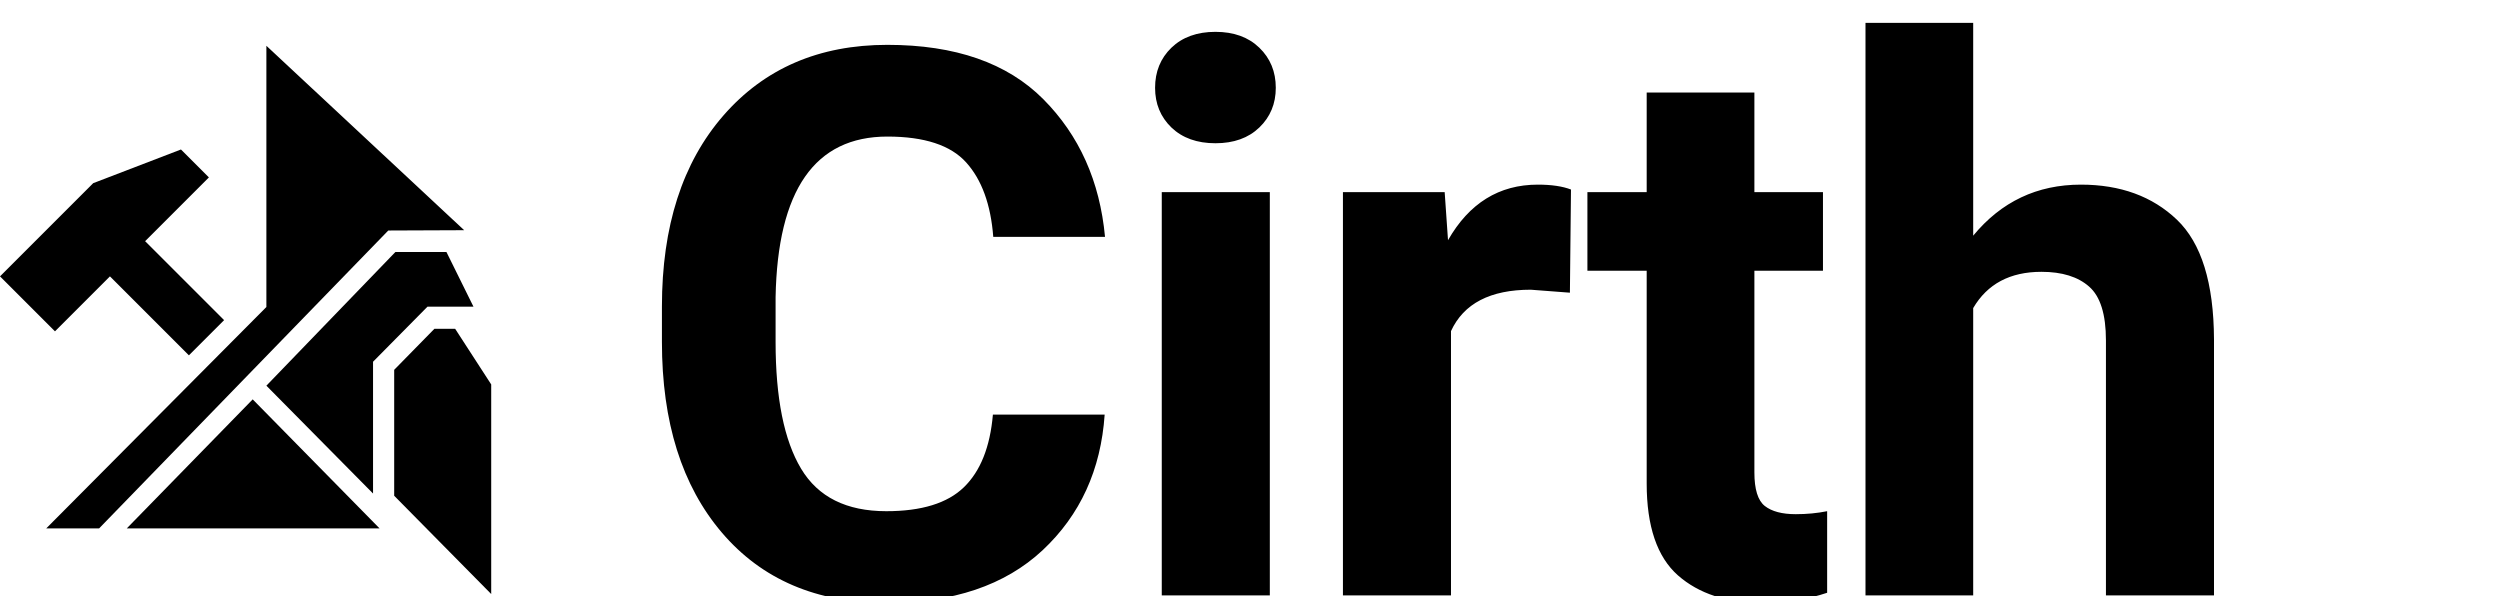
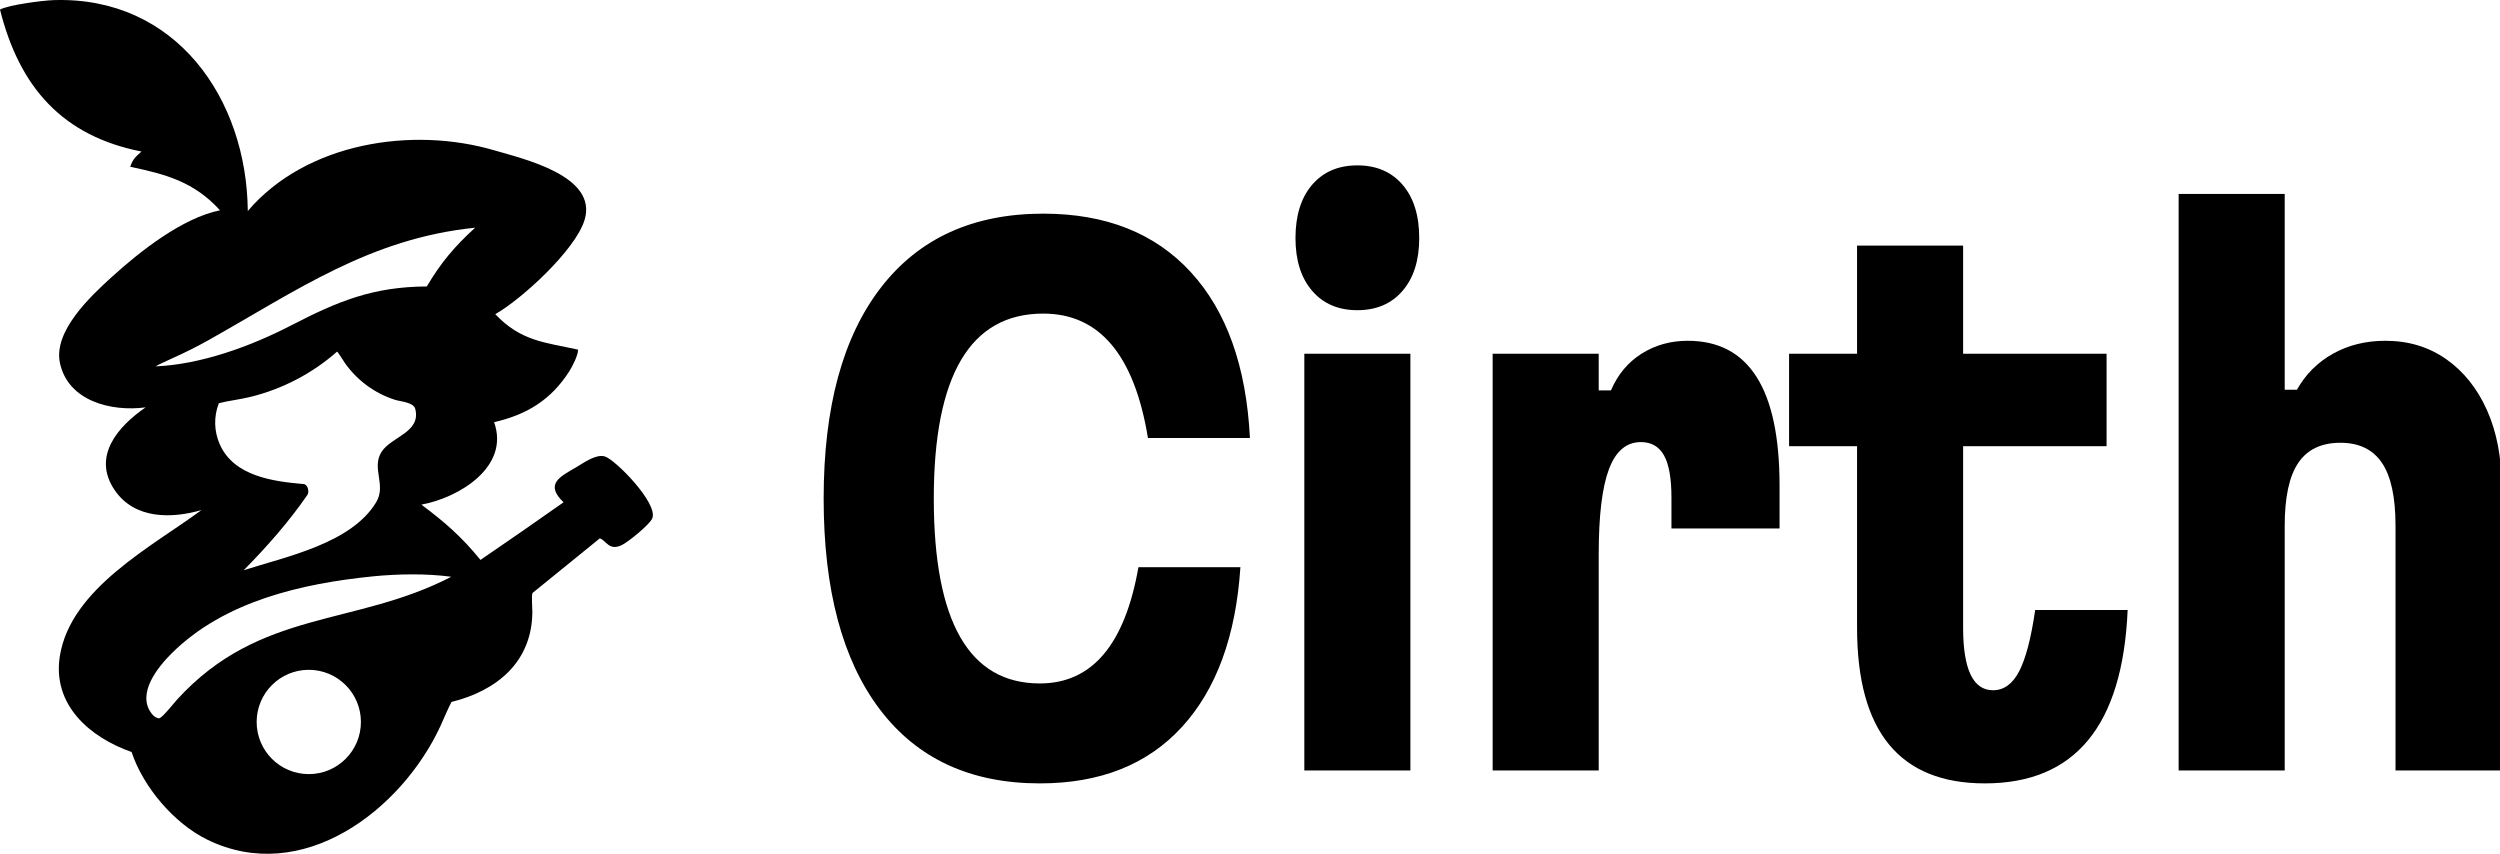
- <svg xmlns="http://www.w3.org/2000/svg" width="327.51" height="78" viewBox="0 0 327.51 78" fill="none" role="img" aria-label="Cirth">
-   <g transform="translate(0 6) scale(0.189) translate(-76 -66)">
-     <path d="M260.64 247.055V66L397.724 193.816L345.132 194.032L144.678 400.521H108.036L260.64 247.055Z" fill="currentColor" />
-     <path d="M339.097 400.521H163.862L251.156 311.071L339.097 400.521Z" fill="currentColor" />
-     <path d="M260.64 301.587L334.571 376.34V284.99L372.29 246.839H404.191L385.438 208.904H350.09L260.64 301.587Z" fill="currentColor" />
-     <path d="M377.125 262.143H391.474L416.476 300.725V446L349.227 377.889V290.594L377.125 262.143Z" fill="currentColor" />
-     <path d="M201.429 137.87L220.79 157.232L176.591 201.431L231.326 256.165L206.94 280.551L152.205 225.817L114.103 263.919L76 225.817L140.595 161.222L201.429 137.87Z" fill="currentColor" />
+ <svg xmlns="http://www.w3.org/2000/svg" width="316.235" height="108" viewBox="0 0 316.235 108" fill="none" role="img" aria-label="Cirth">
+   <g transform="translate(0 0) scale(0.27) translate(-108.06 -56.004)" fill="currentColor">
+     <path d="M133.41 56.05C190.4 54.31 223.68 102.16 224.15 154.85C251.52 122.78 301.18 115.08 339.86 126.49C353.45 130.5 388.11 138.41 381.96 158.95C377.68 173.25 352.12 196.42 340.09 203.19C352.15 215.96 363.6 216.43 378.88 219.81C378.95 222.41 376.17 227.76 374.77 229.95C366.21 243.38 354.82 250.28 339.54 253.8C347.04 274.77 322.98 289.23 305.49 292.42C316.76 300.87 324.38 307.57 333.16 318.32C346.2 309.43 359.17 300.43 372.08 291.33C363.2 282.8 370.25 279.42 377.97 274.93C381.52 272.86 387.23 268.6 391.44 269.85C396.24 271.27 416.37 291.64 413.69 298.76C412.6 301.67 402.25 310.02 399.35 311.39C393.31 314.24 392.17 309.26 389.07 308.22C378.58 316.76 368.05 325.27 357.55 333.81C356.96 335.17 357.49 340.79 357.47 342.74C357.27 366.22 340.78 379.61 319.6 384.86C317.9 387.95 315.97 392.78 314.43 396.11C296.06 435.79 249.52 471.11 205.13 449.36C189.58 441.73 175.14 424.71 169.71 408.32C150.03 401.43 132.44 386.16 136.11 363.31C141.19 331.74 179.05 312.21 202.46 294.97C188.36 299.04 171.16 299.27 161.86 285.74C150.96 269.88 163.33 255.74 176.29 246.85C160.15 248.99 139.99 243.92 136.15 226.11C132.93 211.19 150.45 194.85 160.44 185.76C173.56 173.83 193.59 158.02 211.13 154.54C199.06 141.21 185.78 137.64 169.07 134.14C170.36 130.41 171.41 129.68 174.33 126.99C137.56 119.77 117.22 97.12 108.06 60.49C112.22 58.25 128.19 56.2 133.41 56.05ZM210.59 244.91C208.15 251.12 208.32 258.04 211.01 264.14C217.61 279.16 236.11 281.56 250.34 282.79C252.29 282.96 253.07 286.42 252.06 287.89C243.39 300.49 232.98 312.28 222.23 323.15C242.33 316.71 272.61 310.61 284.27 291.35C289.19 283.23 281.95 275.37 286.8 267.72C291.33 260.58 305.42 258.59 302.61 247.59C301.8 244.44 295.98 244.22 293.05 243.29C283.64 240.3 275.5 234.27 269.75 226.24C269.23 225.52 266.48 221.02 265.99 220.73C254.3 231.03 240.28 238.32 225.14 242.01C220.62 243.11 214.46 243.87 210.59 244.91ZM191.14 383.62C229.92 341.27 274.23 349.66 319.47 326.22C308.04 324.64 294.29 324.87 282.82 326.02C249.44 329.38 213.13 337.64 188.51 362.07C182.08 368.45 171.99 380.84 179 390.18C179.98 391.48 181.03 392.38 182.68 392.55C184.48 391.88 189.32 385.61 191.14 383.62ZM180.92 227.65C202.33 226.75 225.62 218.2 244.44 208.46C266.46 197.07 282.92 190.33 308.02 190.21C314.64 179 321.03 171.47 330.67 162.68C281.53 167.71 247.38 191.94 205.97 215.24C200.26 218.45 194.39 221.36 188.41 224.04C186.86 224.74 181.91 227.02 180.92 227.65ZM252.72 418.67C266.22 418.67 277.15 407.73 277.15 394.24C277.15 380.75 266.22 369.81 252.72 369.81C239.23 369.81 228.3 380.75 228.3 394.24C228.3 407.73 239.23 418.67 252.72 418.67Z" />
  </g>
-   <text x="82.511" y="78" fill="currentColor" font-family="system-ui, 'Segoe UI', Roboto, Oxygen, Ubuntu, Cantarell, Helvetica, Arial, 'Helvetica Neue', sans-serif" font-size="100" font-weight="700" letter-spacing="-2">Cirth</text>
+   <g transform="translate(104.187 0) scale(0.086) translate(-39 133.25)" fill="currentColor">
+     <path d="M357 1019C255 1019 176.5 982.668 121.5 910C66.5 837.332 39 734 39 600C39 466 67 362.668 123 290C179 217.332 258.668 181 362 181C454 181 526.332 209.668 579 267C631.668 324.332 660.668 405.668 666 511L516 511C496 389 444.668 328 362 328C254.668 328 201 418.668 201 600C201 781.332 253 872 357 872C433.668 872 482 815 502 701L652 701C645.332 802.332 616.668 880.668 566 936C515.332 991.332 445.668 1019 357 1019Z" />
+     <path d="M746 387L902 387L902 1000L746 1000ZM824 323C796 323 773.832 313.5 757.5 294.5C741.168 275.5 733 249.668 733 217C733 183.668 741.168 157.5 757.5 138.5C773.832 119.5 796 110 824 110C852 110 874.168 119.5 890.5 138.5C906.832 157.5 915 183.668 915 217C915 249.668 906.832 275.5 890.5 294.5C874.168 313.5 852 323 824 323Z" />
+     <path d="M1023 1000L1023 387L1179 387L1179 441L1197 441C1207 417.668 1222 399.668 1242 387C1262 374.332 1284.668 368 1310 368C1400 368 1445 439 1445 581L1445 644L1286 644L1286 599C1286 570.332 1282.332 549.5 1275 536.5C1267.668 523.5 1256.332 517 1241 517C1219.668 517 1204 530.332 1194 557C1184 583.668 1179 625.332 1179 682L1179 1000Z" />
+     <path d="M1747 1019C1621.668 1019 1559 942.668 1559 790L1559 523L1459 523L1459 387L1559 387L1559 228L1715 228L1715 387L1926 387L1926 523L1715 523L1715 790C1715 851.332 1729.668 882 1759 882C1775 882 1787.832 872.668 1797.5 854C1807.168 835.332 1815 805.332 1821 764L1957 764C1949.668 934 1879.668 1019 1747 1019Z" />
+     <path d="M2351 640C2351 598 2344.332 567.168 2331 547.5C2317.668 527.832 2297.332 518 2270 518C2242 518 2221.332 527.832 2208 547.5C2194.668 567.168 2188 598 2188 640L2188 1000L2032 1000L2032 152L2188 152L2188 440L2206 440C2218.668 417.332 2236.332 399.668 2259 387C2281.668 374.332 2307.332 368 2336 368C2370 368 2399.832 377 2425.5 395C2451.168 413 2471.168 438 2485.5 470C2499.832 502 2507 539.332 2507 582L2507 1000L2351 1000Z" />
+   </g>
</svg>
